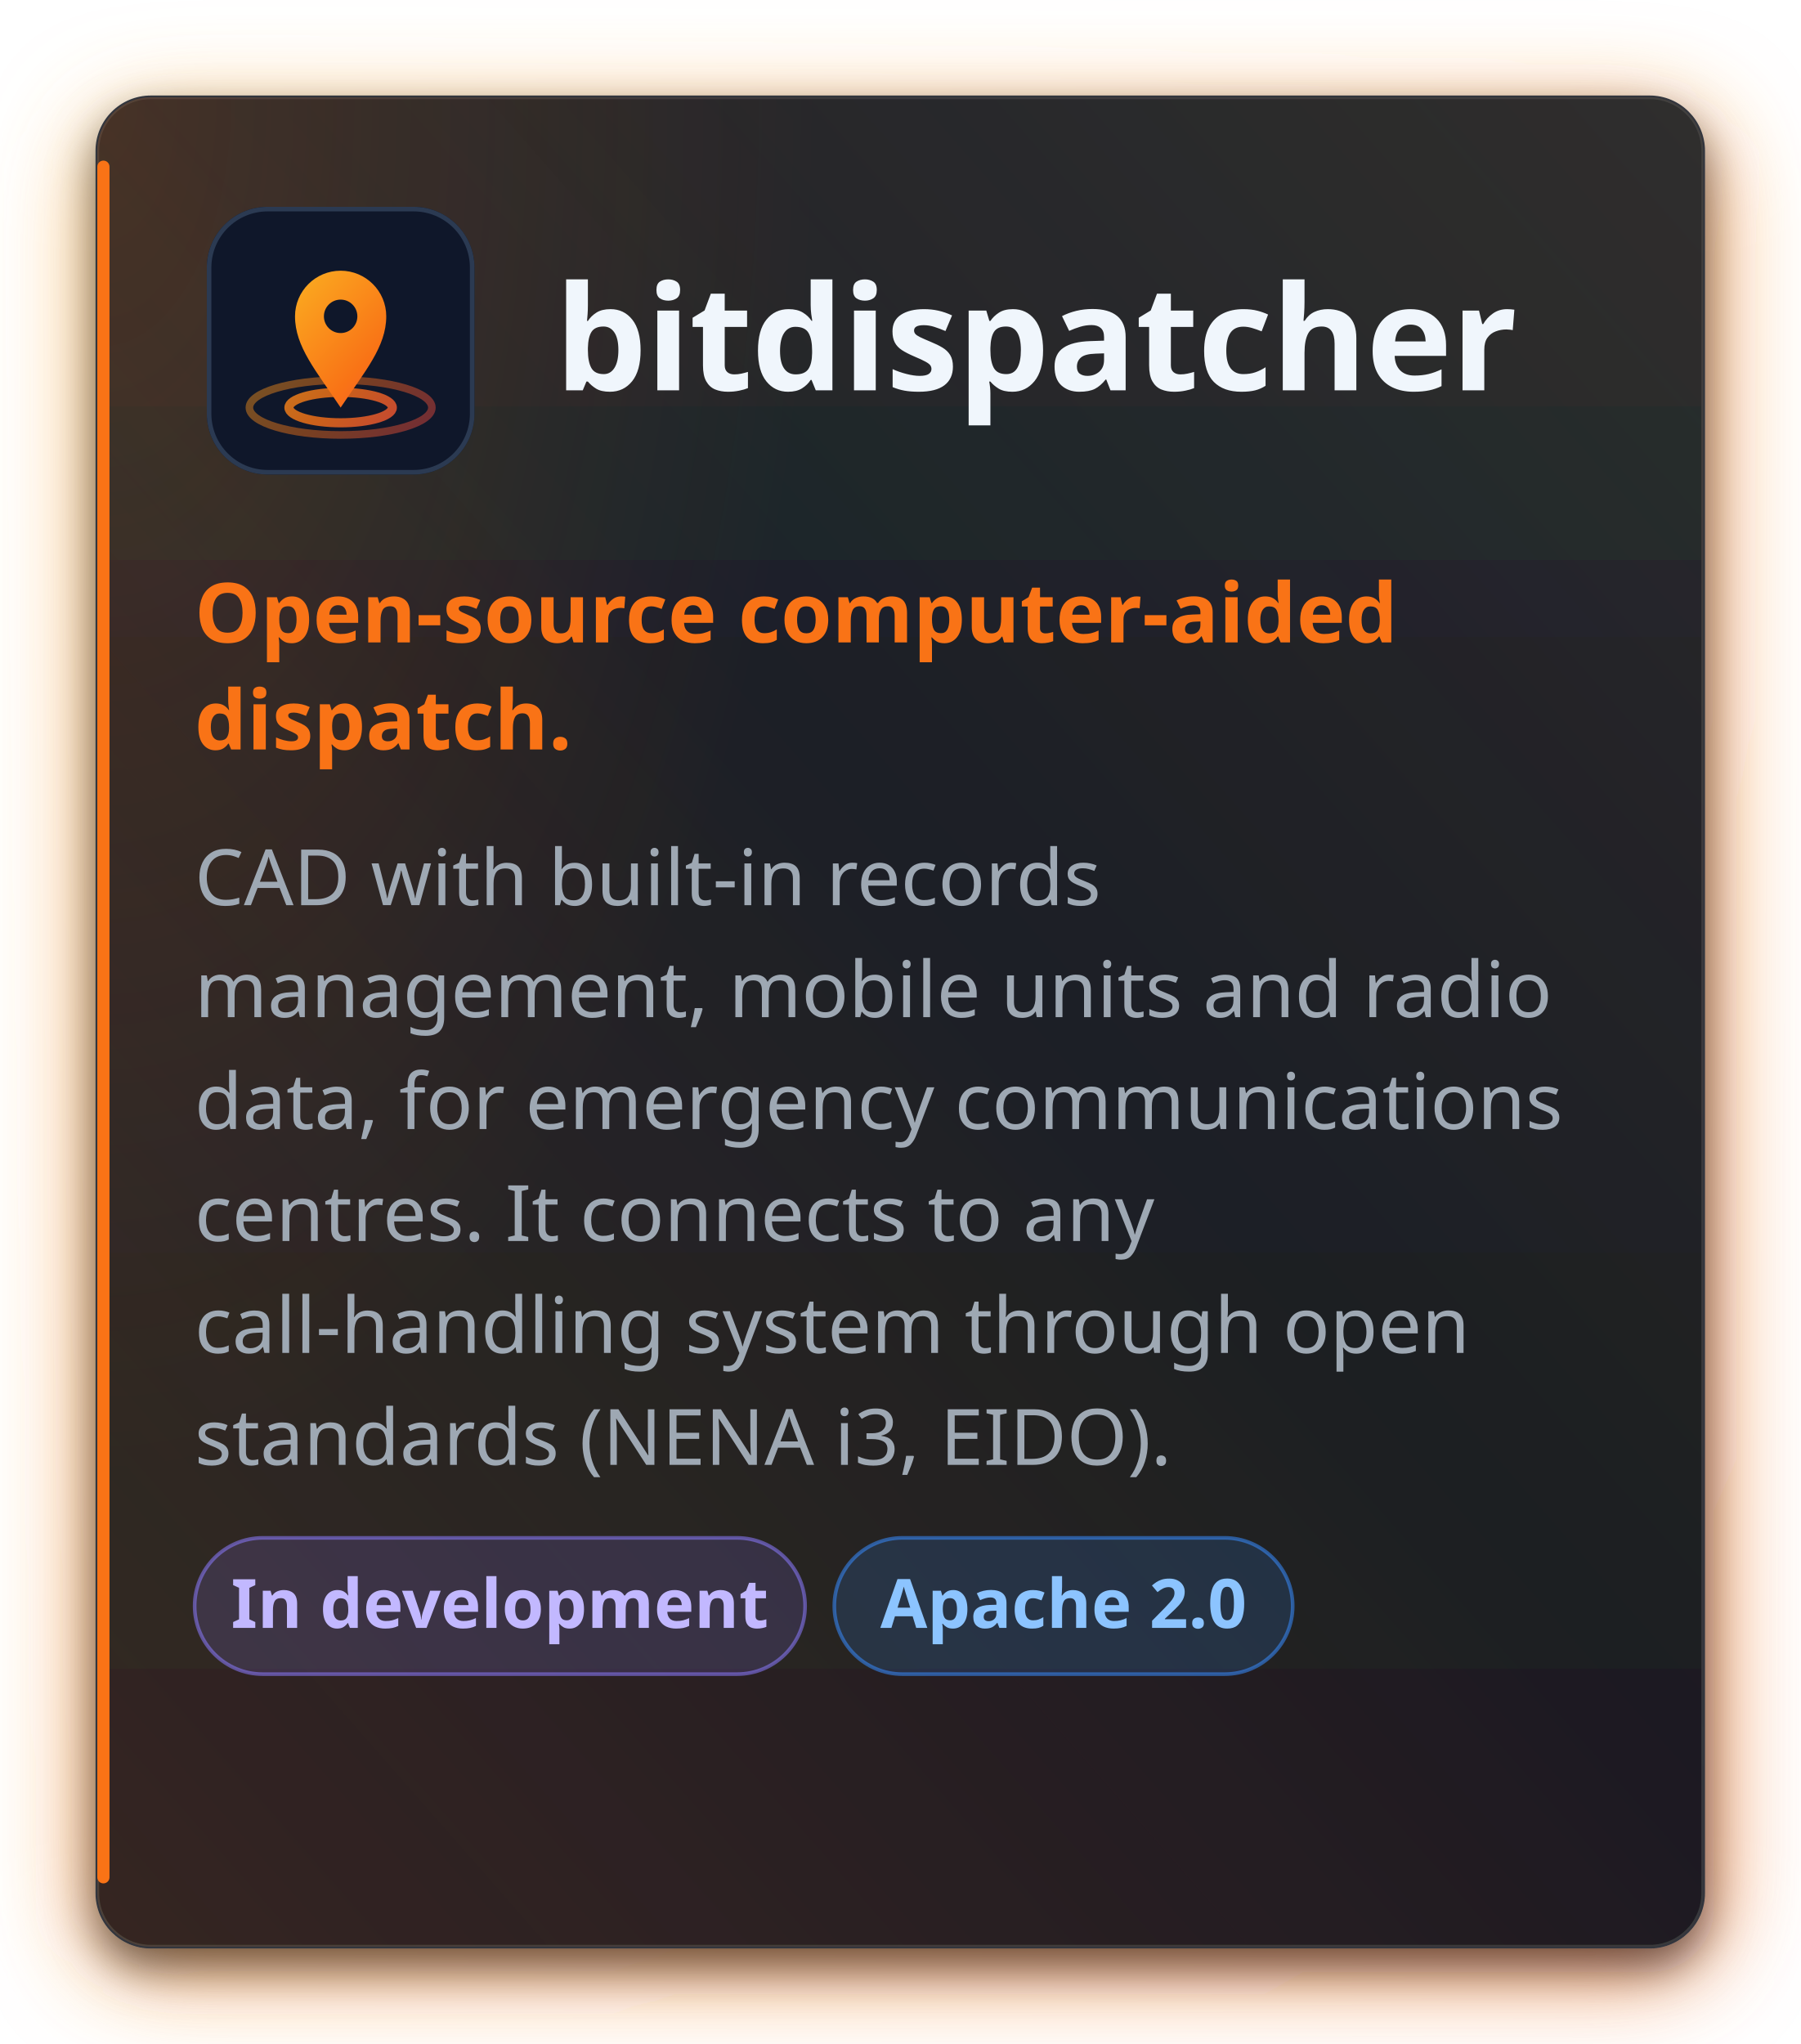
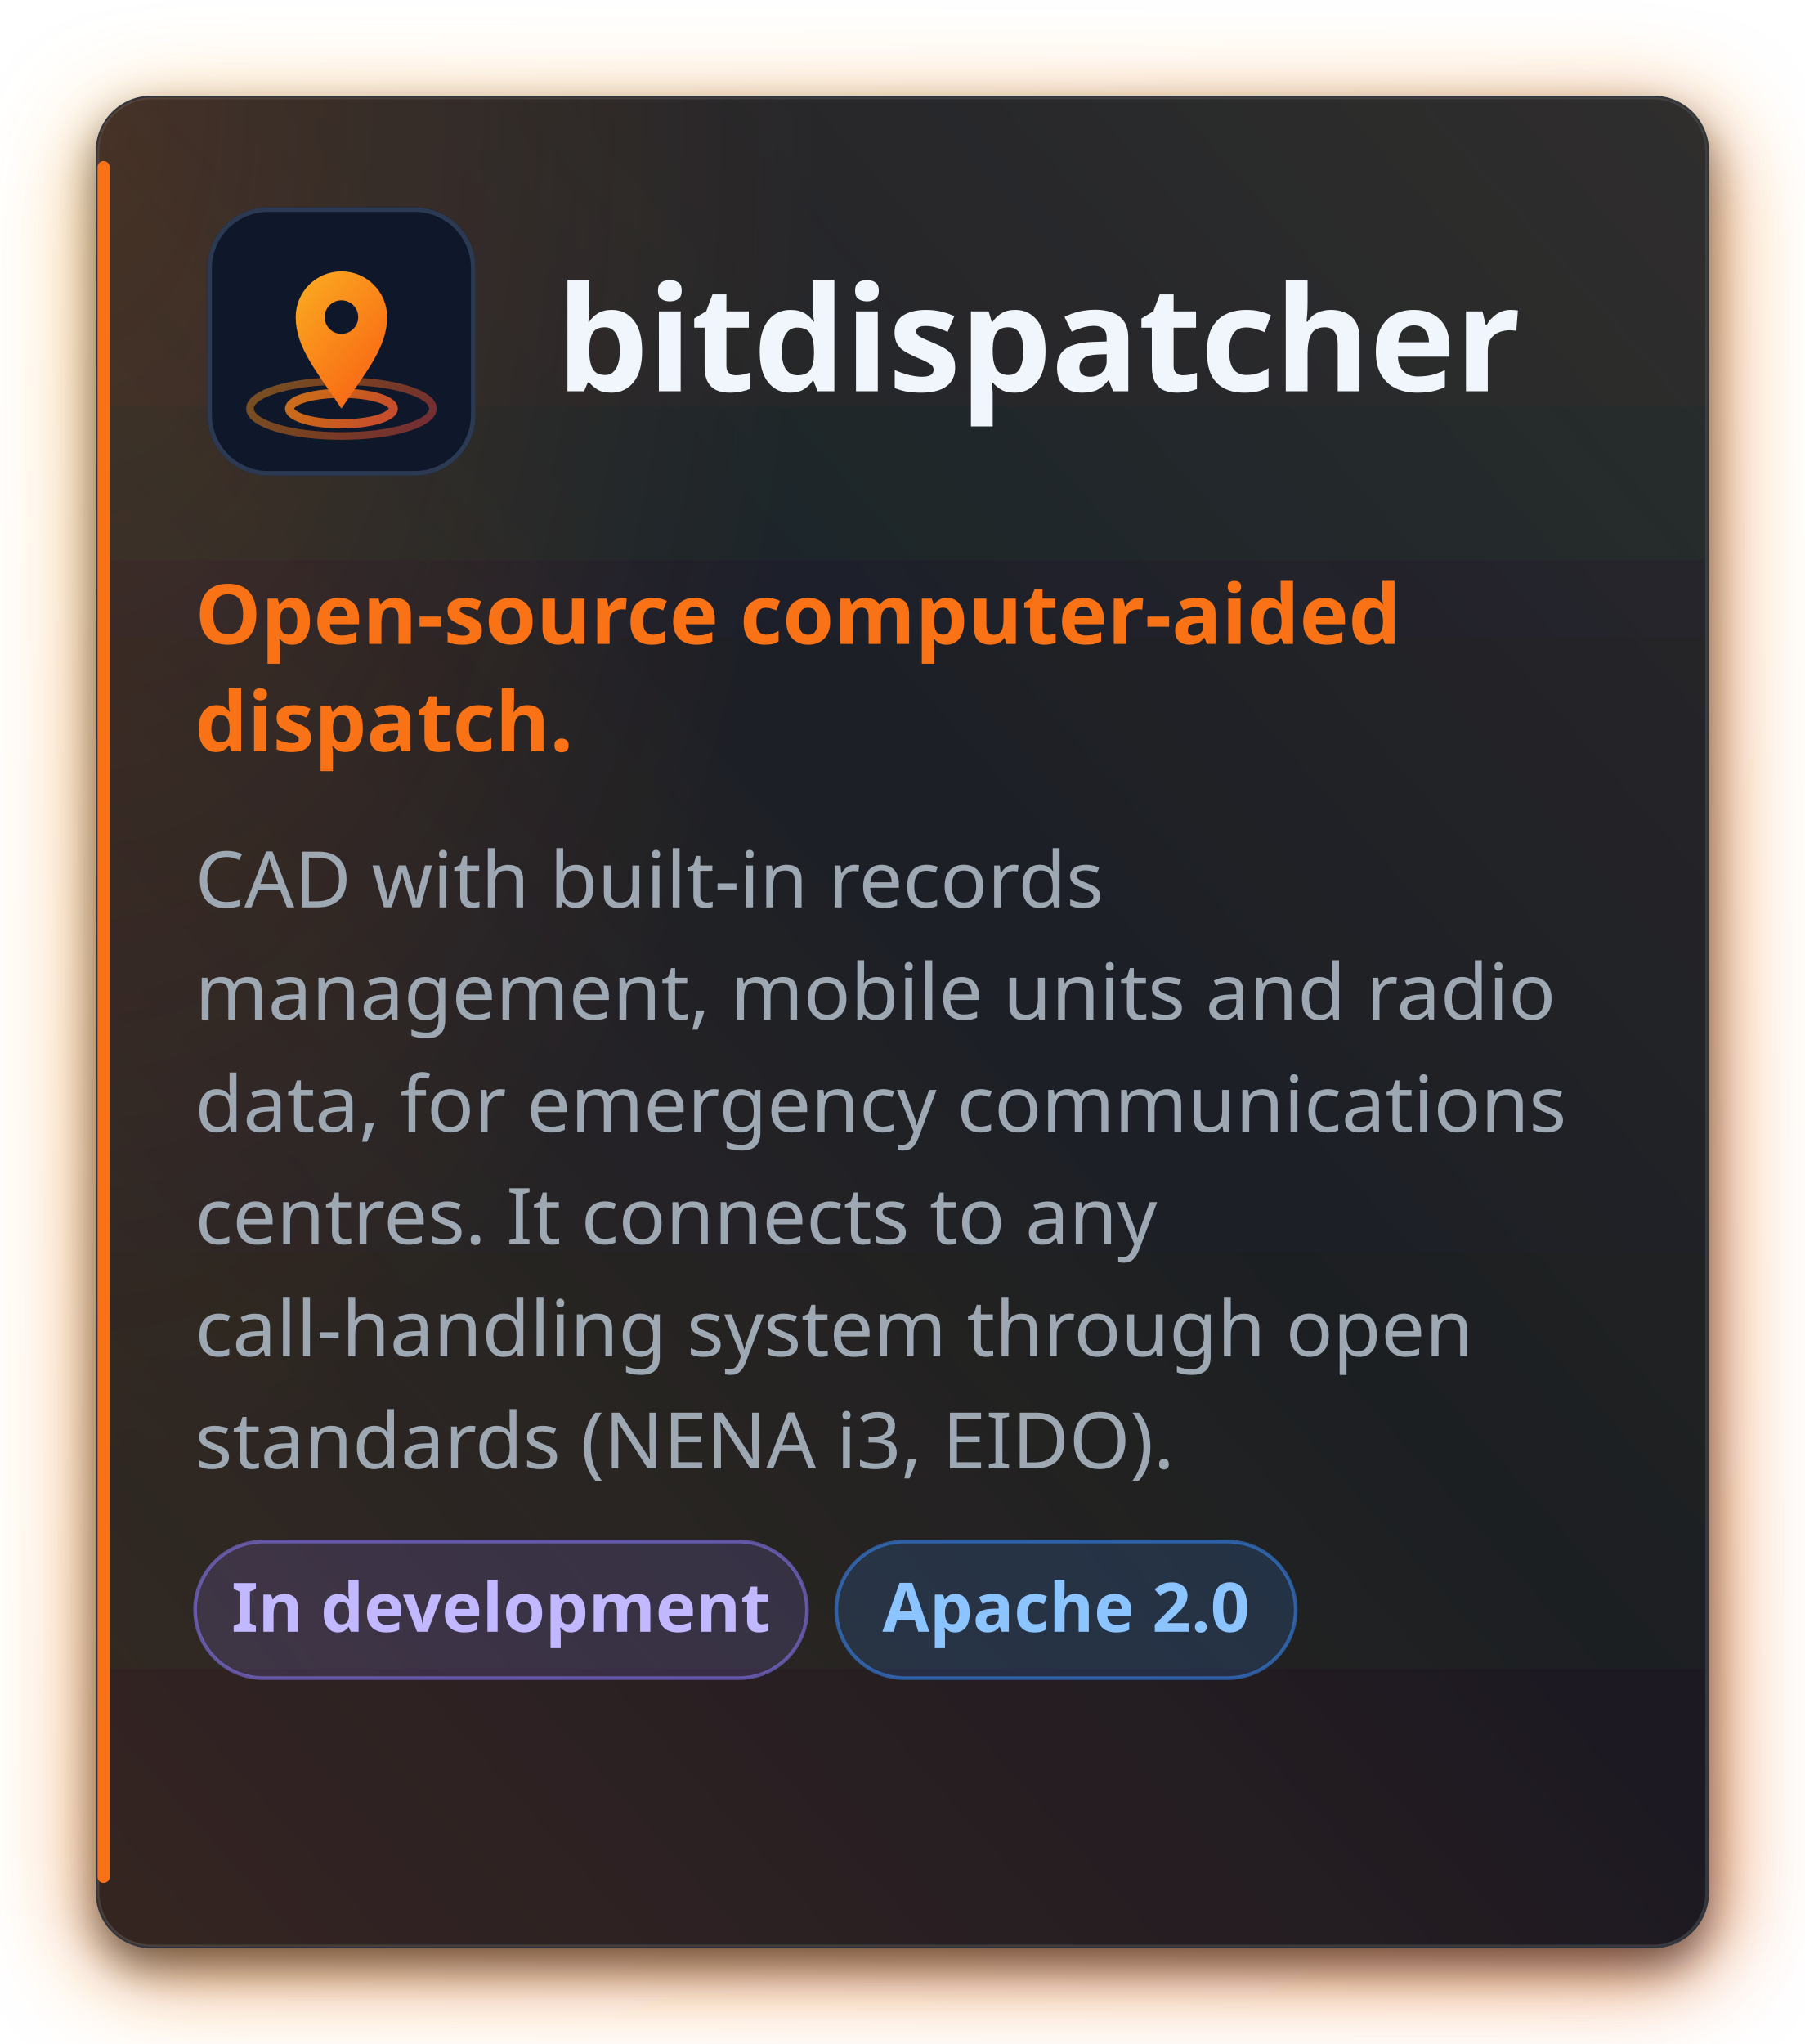
- <svg xmlns="http://www.w3.org/2000/svg" viewBox="0 0 740 840" width="740" height="840" role="img" aria-label="bitdispatcher: Open-source computer-aided dispatch.">
+ <svg xmlns="http://www.w3.org/2000/svg" viewBox="0 0 740 838" width="740" height="838" role="img" aria-label="bitdispatcher: Open-source computer-aided dispatch.">
  <style>.glow{opacity:0.75}.warm{opacity:0.7}</style>
  <defs>
    <linearGradient id="cardfill" x1="0" y1="0" x2="0" y2="1">
      <stop offset="0" stop-color="#1b222c" />
      <stop offset="1" stop-color="#121820" />
    </linearGradient>
    <radialGradient id="accentglow" cx="0" cy="0" r="0.75" gradientTransform="scale(0.6 1)">
      <stop offset="0" stop-color="#f97316" stop-opacity="0.16" />
      <stop offset="1" stop-color="#f97316" stop-opacity="0" />
    </radialGradient>
    <linearGradient id="glowfill" x1="0" y1="0" x2="1" y2="1">
      <stop offset="0" stop-color="#ffb347" />
      <stop offset="0.5" stop-color="#f58220" />
      <stop offset="1" stop-color="#ea580c" />
    </linearGradient>
    <linearGradient id="warmfill" x1="0" y1="1" x2="1" y2="0">
      <stop offset="0" stop-color="#f58220" stop-opacity="0.2" />
      <stop offset="0.55" stop-color="#f58220" stop-opacity="0.04" />
      <stop offset="1" stop-color="#ffb347" stop-opacity="0.12" />
    </linearGradient>
    <filter id="soft" x="-15%" y="-15%" width="130%" height="135%">
      <feGaussianBlur stdDeviation="20" />
    </filter>
    <filter id="lift" x="-5%" y="-8%" width="110%" height="125%">
      <feDropShadow dx="0" dy="8" stdDeviation="9" flood-color="#000000" flood-opacity="0.55" />
    </filter>
  </defs>
  <g font-family="-apple-system, 'Segoe UI', 'Noto Sans', Helvetica, Arial, sans-serif">
-     <rect class="glow" x="36" y="48" width="668" height="762" rx="26" fill="url(#glowfill)" filter="url(#soft)" />
-     <rect x="40" y="40" width="660" height="760" rx="22" fill="url(#cardfill)" stroke="#30363d" stroke-width="1.5" filter="url(#lift)" />
-     <rect x="40" y="40" width="660" height="760" rx="22" fill="url(#accentglow)" />
-     <rect class="warm" x="40" y="40" width="660" height="760" rx="22" fill="url(#warmfill)" />
-     <rect x="40" y="66" width="5" height="708" rx="2.5" fill="#f97316" />
+     <rect class="glow" x="36" y="48" width="668" height="760" rx="26" fill="url(#glowfill)" filter="url(#soft)" />
+     <rect x="40" y="40" width="660" height="758" rx="22" fill="url(#cardfill)" stroke="#30363d" stroke-width="1.5" filter="url(#lift)" />
+     <rect x="40" y="40" width="660" height="758" rx="22" fill="url(#accentglow)" />
+     <rect class="warm" x="40" y="40" width="660" height="758" rx="22" fill="url(#warmfill)" />
+     <rect x="40" y="66" width="5" height="706" rx="2.5" fill="#f97316" />
    <svg x="80" y="80" width="120" height="120" viewBox="0 0 96 96">
      <rect x="4" y="4" width="88" height="88" rx="20" fill="#0f172a" />
      <rect x="4.75" y="4.75" width="86.5" height="86.5" rx="19.25" fill="none" stroke="#2b3a52" stroke-width="1.5" />
      <defs>
        <linearGradient id="bdg" gradientUnits="userSpaceOnUse" x1="18" y1="25" x2="78" y2="79">
          <stop offset="0" stop-color="#fbbf24" />
          <stop offset=".6" stop-color="#f97316" />
          <stop offset="1" stop-color="#ef4444" />
        </linearGradient>
      </defs>
      <g fill="none" stroke="url(#bdg)" stroke-linecap="round">
        <ellipse cx="48" cy="70" rx="30" ry="9" stroke-width="2.5" stroke-opacity="0.45" />
        <ellipse cx="48" cy="70" rx="17" ry="5" stroke-width="3" stroke-opacity="0.8" />
      </g>
      <path d="M48 70 C40 58 33 50 33 40 a15 15 0 0 1 30 0 C63 50 56 58 48 70 Z" fill="url(#bdg)" />
      <circle cx="48" cy="40" r="5.5" fill="#0f172a" />
    </svg>
    <text x="228" y="160.4" font-size="60" font-weight="800" fill="#f0f6fc" letter-spacing="-0.5">bitdispatcher</text>
    <text x="80" y="264.0" font-size="34" font-weight="600" fill="#f97316">Open-source computer-aided</text>
    <text x="80" y="308.0" font-size="34" font-weight="600" fill="#f97316">dispatch.</text>
    <text x="80" y="372.0" font-size="32" fill="#9ea8b3">CAD with built-in records</text>
    <text x="80" y="418.0" font-size="32" fill="#9ea8b3">management, mobile units and radio</text>
    <text x="80" y="464.0" font-size="32" fill="#9ea8b3">data, for emergency communications</text>
    <text x="80" y="510.0" font-size="32" fill="#9ea8b3">centres. It connects to any</text>
    <text x="80" y="556.0" font-size="32" fill="#9ea8b3">call-handling system through open</text>
    <text x="80" y="602.0" font-size="32" fill="#9ea8b3">standards (NENA i3, EIDO).</text>
    <rect x="80.0" y="632" width="250.9" height="56" rx="28.0" fill="#8b7bff" fill-opacity="0.16" stroke="#8b7bff" stroke-opacity="0.55" stroke-width="1.5" />
    <text x="205.4" y="669.0" font-size="28" font-weight="600" fill="#c2b8ff" text-anchor="middle">In development</text>
    <rect x="342.9" y="632" width="188.4" height="56" rx="28.0" fill="#388bfd" fill-opacity="0.16" stroke="#388bfd" stroke-opacity="0.55" stroke-width="1.5" />
    <text x="437.1" y="669.0" font-size="28" font-weight="600" fill="#8cc4ff" text-anchor="middle">Apache 2.0</text>
  </g>
</svg>
